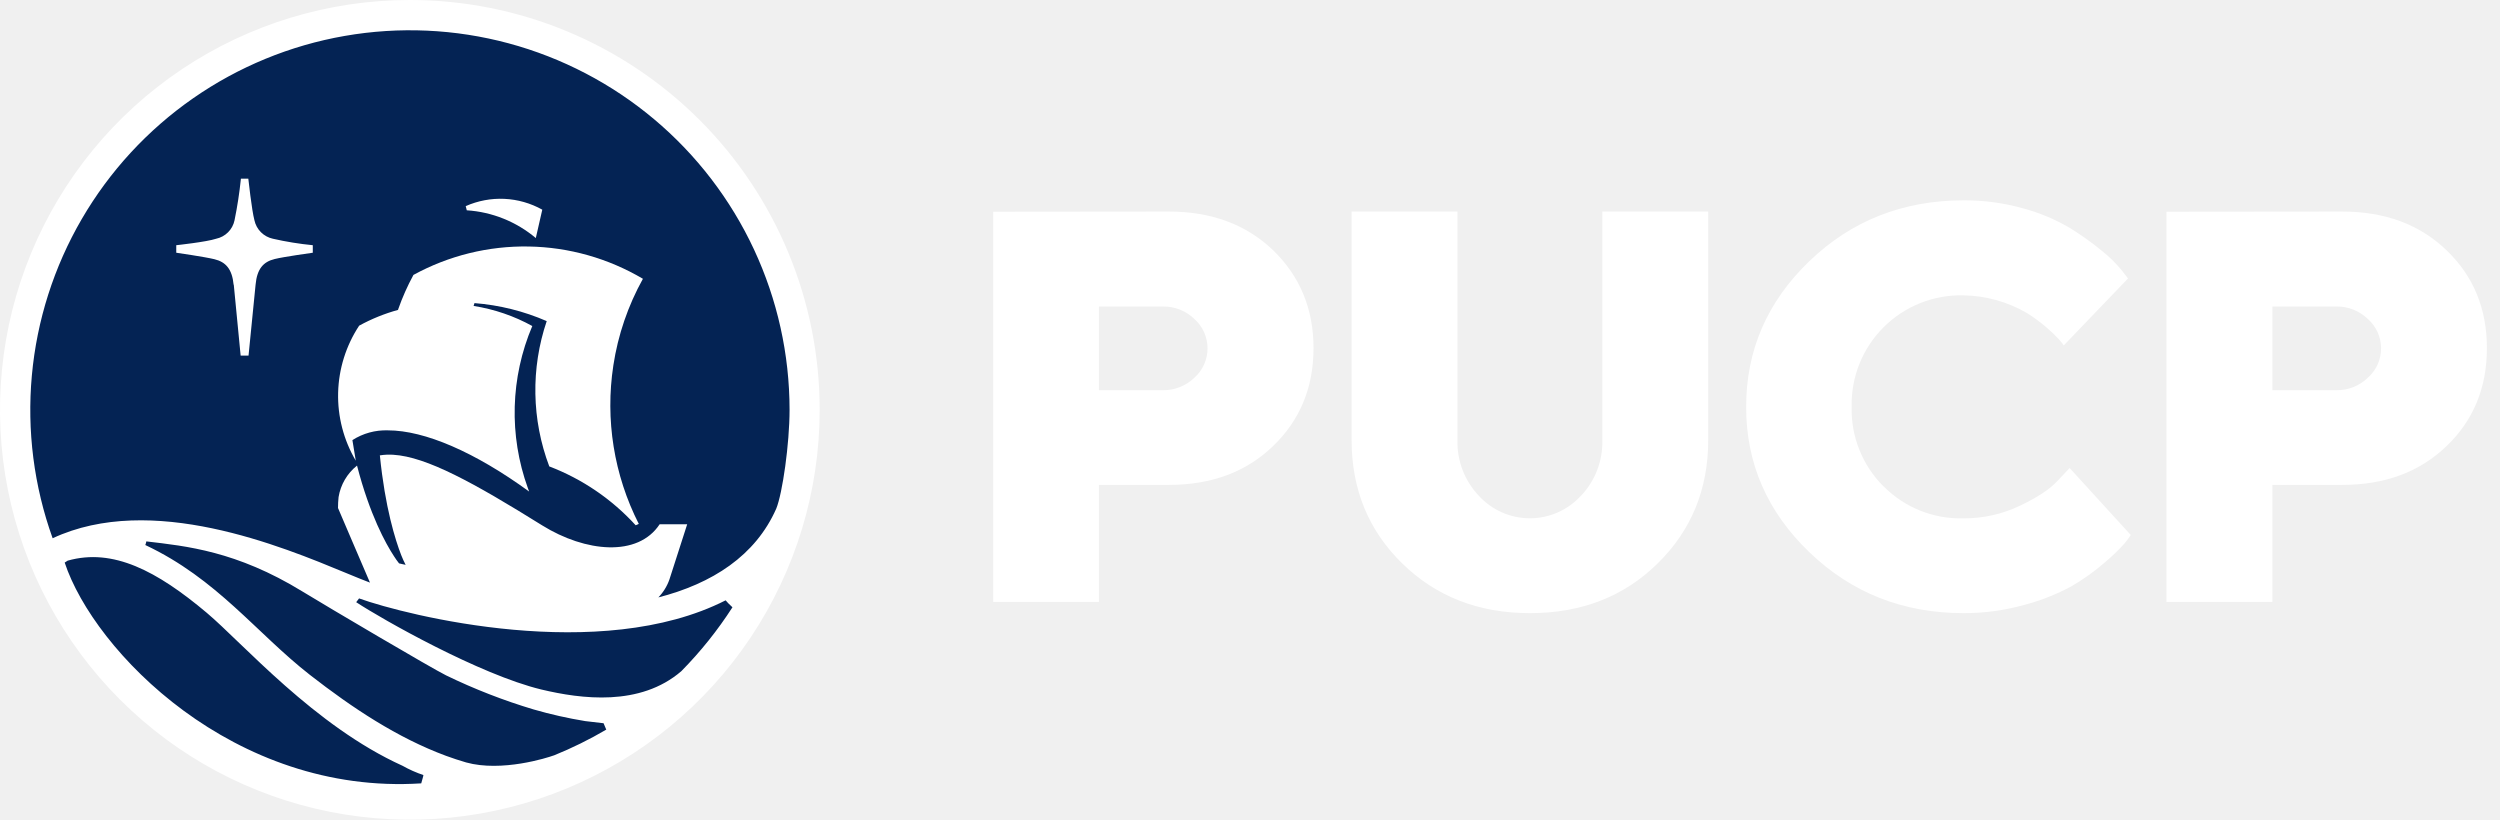
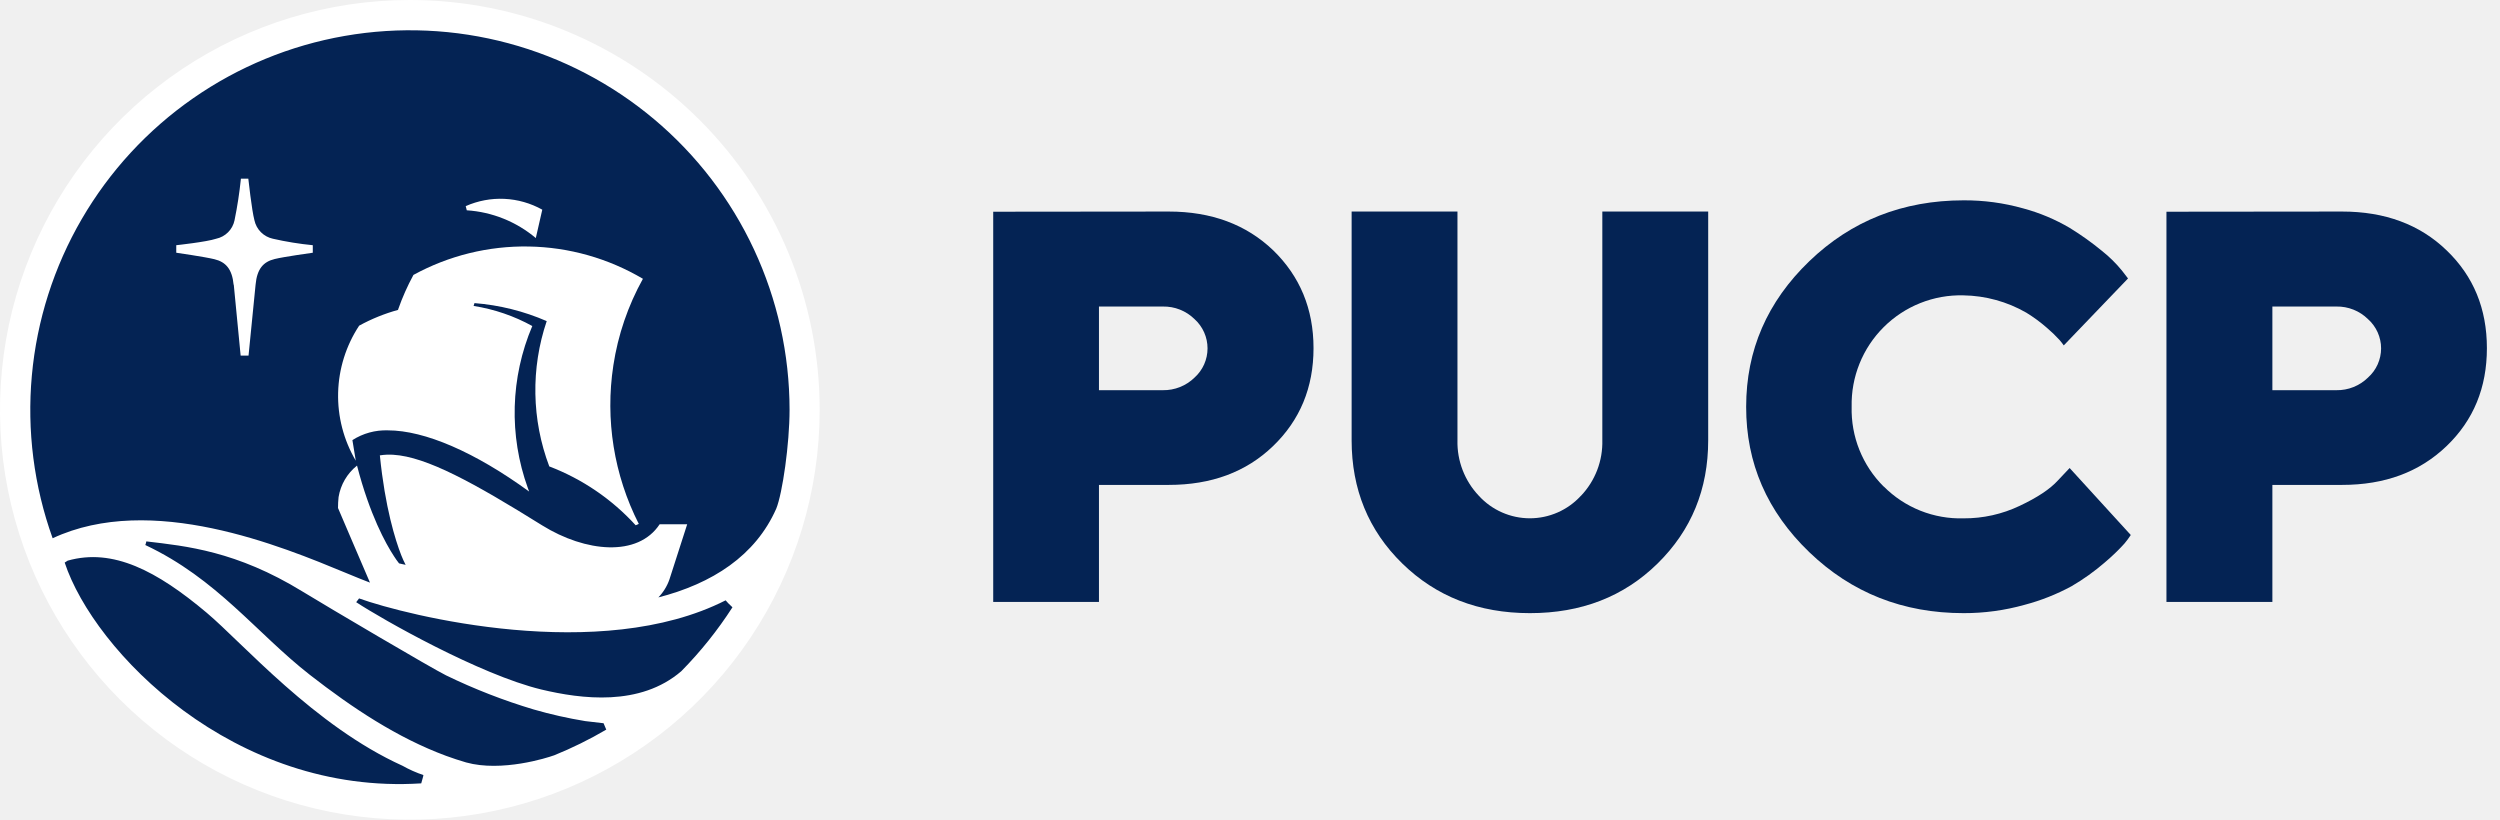
<svg xmlns="http://www.w3.org/2000/svg" width="183" height="60" viewBox="0 0 183 60" fill="none">
  <path d="M58.556 29.999C58.556 35.648 56.881 41.17 53.742 45.867C50.604 50.564 46.143 54.225 40.924 56.387C35.705 58.548 29.962 59.114 24.422 58.012C18.881 56.91 13.792 54.19 9.797 50.195C5.803 46.201 3.083 41.111 1.98 35.571C0.878 30.03 1.444 24.288 3.606 19.068C5.768 13.849 9.428 9.389 14.126 6.25C18.823 3.112 24.345 1.437 29.994 1.437C33.745 1.437 37.459 2.175 40.924 3.611C44.389 5.046 47.538 7.15 50.19 9.802C52.843 12.454 54.946 15.603 56.382 19.068C57.817 22.534 58.556 26.248 58.556 29.999" fill="#042354" />
  <path d="M29.997 7.02445e-07C24.063 0.001 18.263 1.761 13.33 5.058C8.397 8.355 4.552 13.04 2.282 18.523C0.012 24.005 -0.581 30.037 0.577 35.856C1.735 41.675 4.593 47.02 8.789 51.215C12.985 55.411 18.331 58.267 24.151 59.424C29.97 60.581 36.002 59.986 41.483 57.715C46.965 55.444 51.65 51.598 54.946 46.664C58.242 41.731 60.001 35.93 60 29.997C60 26.057 59.224 22.156 57.716 18.516C56.208 14.876 53.998 11.569 51.212 8.784C48.426 5.998 45.118 3.789 41.478 2.281C37.838 0.774 33.937 -0.001 29.997 7.02445e-07V7.02445e-07ZM30.834 57.342C17.115 58.225 6.881 47.666 4.735 41.181C4.804 41.13 4.956 41.039 4.956 41.039C8.27 40.101 11.483 41.788 15.128 44.852C17.764 47.069 23.022 53.142 29.468 56.056C29.954 56.33 30.465 56.557 30.993 56.735C30.993 56.809 30.873 57.186 30.834 57.342V57.342ZM40.526 55.3C40.078 55.466 36.725 56.534 34.119 55.81C33.619 55.664 33.145 55.508 32.655 55.329C29.085 54.008 25.797 51.824 22.684 49.4C18.763 46.339 15.904 42.376 10.636 39.896C10.671 39.811 10.696 39.721 10.711 39.63C13.632 39.974 17.306 40.334 22.129 43.291C23.992 44.43 31.636 48.939 32.655 49.438C34.719 50.44 36.861 51.274 39.059 51.931C40.302 52.291 41.566 52.576 42.843 52.785C42.843 52.785 43.869 52.911 44.181 52.941L44.378 53.408C43.147 54.132 41.863 54.764 40.539 55.3H40.526ZM49.87 49.133C46.852 51.73 42.558 51.172 39.623 50.471C35.128 49.386 27.955 45.323 26.073 44.08C26.118 44.028 26.238 43.853 26.284 43.804C29.789 45.06 43.931 48.614 53.116 43.944C53.184 44.015 53.246 44.093 53.311 44.161C53.376 44.229 53.544 44.385 53.616 44.453C52.532 46.138 51.277 47.706 49.87 49.133V49.133ZM48.153 43.772C48.535 43.388 48.826 42.923 49.004 42.411L50.302 38.377H48.286C46.693 40.795 42.863 40.428 39.688 38.458C34.693 35.346 31.23 33.434 28.78 33.288C28.454 33.268 28.128 33.283 27.806 33.333V33.333C28.189 37.163 28.942 39.539 29.367 40.63C29.463 40.874 29.571 41.114 29.692 41.347L29.211 41.24C29.077 41.069 28.951 40.891 28.835 40.708C28.241 39.799 27.066 37.689 26.134 34.08C25.414 34.654 24.933 35.475 24.784 36.384C24.756 36.651 24.741 36.918 24.742 37.186L25.758 39.562L27.082 42.648C26.611 42.473 26.014 42.223 25.326 41.941C20.623 39.993 11.084 36.027 3.853 39.4C2.483 35.586 1.964 31.519 2.332 27.483C2.699 23.448 3.945 19.542 5.982 16.038C8.019 12.535 10.797 9.52 14.122 7.204C17.447 4.887 21.238 3.326 25.23 2.63C29.222 1.933 33.318 2.118 37.23 3.171C41.143 4.225 44.778 6.121 47.881 8.728C50.984 11.334 53.479 14.587 55.192 18.26C56.904 21.932 57.793 25.935 57.796 29.987C57.796 32.493 57.277 36.115 56.822 37.231C55.303 40.675 52.145 42.723 48.14 43.745" fill="white" />
  <path d="M44.897 26.747C45.236 24.522 45.969 22.375 47.062 20.408C44.527 18.909 41.646 18.093 38.702 18.044C35.757 17.993 32.85 18.71 30.265 20.123C29.824 20.935 29.448 21.782 29.142 22.654V22.654V22.683C28.15 22.956 27.192 23.344 26.29 23.839C25.328 25.298 24.795 26.998 24.751 28.745C24.707 30.492 25.155 32.217 26.043 33.722L25.796 32.216C26.569 31.72 27.475 31.471 28.393 31.502C31.087 31.502 34.774 33.099 38.733 35.981C38.701 35.897 38.669 35.812 38.639 35.728C37.246 31.874 37.362 27.637 38.964 23.865C37.628 23.128 36.174 22.631 34.667 22.395L34.732 22.187C36.555 22.331 38.341 22.776 40.019 23.505C38.849 26.965 38.916 30.724 40.207 34.141C42.623 35.064 44.79 36.54 46.533 38.451L46.76 38.35C44.942 34.773 44.29 30.717 44.897 26.75" fill="white" />
  <path d="M17.112 20.837C17.291 22.759 17.615 26.03 17.615 26.03H18.193C18.193 26.03 18.517 22.742 18.709 20.837C18.816 19.675 19.277 19.163 20.105 18.961C20.773 18.793 22.896 18.5 22.896 18.5V17.949C21.913 17.853 20.937 17.695 19.975 17.475C19.644 17.403 19.341 17.238 19.102 17C18.862 16.761 18.697 16.458 18.625 16.128C18.427 15.388 18.177 13.08 18.177 13.08H17.635C17.53 14.103 17.374 15.12 17.167 16.128C17.098 16.459 16.934 16.762 16.696 17.001C16.457 17.24 16.154 17.405 15.823 17.475C15.116 17.712 12.902 17.949 12.902 17.949V18.5C12.902 18.5 15.009 18.805 15.694 18.974C16.521 19.175 16.992 19.688 17.102 20.85" fill="white" />
  <path d="M39.695 15.348L39.221 17.426C37.796 16.227 36.026 15.515 34.168 15.394L34.09 15.089C34.98 14.694 35.95 14.511 36.923 14.556C37.896 14.602 38.845 14.873 39.695 15.348" fill="white" />
-   <path d="M85.55 15.485C88.674 15.485 91.224 16.432 93.2 18.325C95.147 20.218 96.15 22.603 96.15 25.485C96.15 28.367 95.157 30.76 93.183 32.658C91.21 34.557 88.669 35.495 85.55 35.495H80.444V44.06H72.703V15.498L85.55 15.485ZM80.444 22.438V28.562H85.124C85.552 28.569 85.976 28.49 86.374 28.332C86.771 28.174 87.133 27.939 87.439 27.64C87.739 27.37 87.979 27.04 88.143 26.672C88.307 26.303 88.392 25.904 88.392 25.5C88.392 25.096 88.307 24.697 88.143 24.328C87.979 23.959 87.739 23.629 87.439 23.359C87.134 23.059 86.772 22.823 86.374 22.665C85.977 22.507 85.552 22.43 85.124 22.438H80.444Z" fill="white" />
-   <path d="M115.725 36.294C116.241 35.752 116.644 35.114 116.913 34.416C117.181 33.718 117.309 32.974 117.29 32.227V15.485H125.04V32.227C125.04 35.816 123.81 38.815 121.337 41.246C118.864 43.678 115.748 44.882 111.989 44.882C108.231 44.882 105.118 43.664 102.645 41.246C100.172 38.828 98.939 35.816 98.939 32.227V15.485H106.686V32.227C106.649 33.736 107.213 35.199 108.254 36.294C108.727 36.812 109.304 37.226 109.947 37.509C110.589 37.792 111.284 37.939 111.986 37.939C112.688 37.939 113.383 37.792 114.026 37.509C114.668 37.226 115.245 36.812 115.719 36.294" fill="white" />
-   <path d="M137.894 35.615C138.657 36.382 139.569 36.983 140.574 37.384C141.579 37.784 142.655 37.974 143.736 37.943C145.156 37.951 146.56 37.638 147.842 37.027C149.14 36.414 150.059 35.804 150.633 35.174L151.497 34.259L155.973 39.163C155.83 39.382 155.674 39.592 155.505 39.792C155.061 40.282 154.583 40.74 154.077 41.166C153.32 41.822 152.502 42.407 151.636 42.912C150.547 43.502 149.391 43.96 148.193 44.275C146.742 44.681 145.243 44.886 143.736 44.882C139.3 44.882 135.537 43.395 132.444 40.422C129.352 37.449 127.811 33.899 127.819 29.773C127.819 25.638 129.36 22.087 132.441 19.121C135.522 16.154 139.286 14.669 143.733 14.664C145.21 14.656 146.68 14.854 148.102 15.255C149.299 15.577 150.448 16.06 151.516 16.69C152.337 17.195 153.122 17.755 153.866 18.368C154.401 18.791 154.888 19.271 155.32 19.799L155.771 20.383L151.068 25.284C150.99 25.171 150.89 25.038 150.744 24.872C150.458 24.561 150.154 24.269 149.832 23.996C149.363 23.585 148.86 23.215 148.329 22.889C146.926 22.082 145.341 21.645 143.723 21.62C142.644 21.592 141.57 21.784 140.567 22.184C139.563 22.584 138.652 23.183 137.887 23.945C137.122 24.707 136.519 25.617 136.116 26.618C135.713 27.62 135.517 28.693 135.541 29.773C135.513 30.855 135.706 31.932 136.109 32.936C136.512 33.941 137.116 34.853 137.884 35.615" fill="white" />
-   <path d="M171.437 15.485C174.579 15.485 177.13 16.432 179.09 18.325C181.064 20.218 182.041 22.603 182.041 25.485C182.041 28.367 181.067 30.76 179.084 32.658C177.101 34.557 174.572 35.495 171.437 35.495H166.338V44.06H158.584V15.498L171.437 15.485ZM166.338 22.438V28.562H171.025C171.452 28.569 171.876 28.491 172.273 28.333C172.669 28.175 173.031 27.939 173.336 27.64C173.638 27.372 173.879 27.042 174.045 26.673C174.21 26.304 174.296 25.904 174.296 25.5C174.296 25.096 174.21 24.696 174.045 24.327C173.879 23.958 173.638 23.628 173.336 23.359C173.031 23.06 172.67 22.824 172.273 22.666C171.876 22.508 171.452 22.43 171.025 22.438H166.338Z" fill="white" />
+   <path d="M85.55 15.485C88.674 15.485 91.224 16.432 93.2 18.325C95.147 20.218 96.15 22.603 96.15 25.485C96.15 28.367 95.157 30.76 93.183 32.658C91.21 34.557 88.669 35.495 85.55 35.495H80.444V44.06H72.703V15.498L85.55 15.485ZM80.444 22.438V28.562H85.124C85.552 28.569 85.976 28.49 86.374 28.332C86.771 28.174 87.133 27.939 87.439 27.64C87.739 27.37 87.979 27.04 88.143 26.672C88.307 26.303 88.392 25.904 88.392 25.5C88.392 25.096 88.307 24.697 88.143 24.328C87.979 23.959 87.739 23.629 87.439 23.359C87.134 23.059 86.772 22.823 86.374 22.665C85.977 22.507 85.552 22.43 85.124 22.438H80.444Z" fill="#042354" />
+   <path d="M115.725 36.294C116.241 35.752 116.644 35.114 116.913 34.416C117.181 33.718 117.309 32.974 117.29 32.227V15.485H125.04V32.227C125.04 35.816 123.81 38.815 121.337 41.246C118.864 43.678 115.748 44.882 111.989 44.882C108.231 44.882 105.118 43.664 102.645 41.246C100.172 38.828 98.939 35.816 98.939 32.227V15.485H106.686V32.227C106.649 33.736 107.213 35.199 108.254 36.294C108.727 36.812 109.304 37.226 109.947 37.509C110.589 37.792 111.284 37.939 111.986 37.939C112.688 37.939 113.383 37.792 114.026 37.509C114.668 37.226 115.245 36.812 115.719 36.294" fill="#042354" />
+   <path d="M137.894 35.615C138.657 36.382 139.569 36.983 140.574 37.384C141.579 37.784 142.655 37.974 143.736 37.943C145.156 37.951 146.56 37.638 147.842 37.027C149.14 36.414 150.059 35.804 150.633 35.174L151.497 34.259L155.973 39.163C155.83 39.382 155.674 39.592 155.505 39.792C155.061 40.282 154.583 40.74 154.077 41.166C153.32 41.822 152.502 42.407 151.636 42.912C150.547 43.502 149.391 43.96 148.193 44.275C146.742 44.681 145.243 44.886 143.736 44.882C139.3 44.882 135.537 43.395 132.444 40.422C129.352 37.449 127.811 33.899 127.819 29.773C127.819 25.638 129.36 22.087 132.441 19.121C135.522 16.154 139.286 14.669 143.733 14.664C145.21 14.656 146.68 14.854 148.102 15.255C149.299 15.577 150.448 16.06 151.516 16.69C152.337 17.195 153.122 17.755 153.866 18.368C154.401 18.791 154.888 19.271 155.32 19.799L155.771 20.383L151.068 25.284C150.99 25.171 150.89 25.038 150.744 24.872C150.458 24.561 150.154 24.269 149.832 23.996C149.363 23.585 148.86 23.215 148.329 22.889C146.926 22.082 145.341 21.645 143.723 21.62C142.644 21.592 141.57 21.784 140.567 22.184C139.563 22.584 138.652 23.183 137.887 23.945C137.122 24.707 136.519 25.617 136.116 26.618C135.713 27.62 135.517 28.693 135.541 29.773C135.513 30.855 135.706 31.932 136.109 32.936C136.512 33.941 137.116 34.853 137.884 35.615" fill="#042354" />
+   <path d="M171.437 15.485C174.579 15.485 177.13 16.432 179.09 18.325C181.064 20.218 182.041 22.603 182.041 25.485C182.041 28.367 181.067 30.76 179.084 32.658C177.101 34.557 174.572 35.495 171.437 35.495H166.338V44.06H158.584V15.498L171.437 15.485ZM166.338 22.438V28.562H171.025C171.452 28.569 171.876 28.491 172.273 28.333C172.669 28.175 173.031 27.939 173.336 27.64C173.638 27.372 173.879 27.042 174.045 26.673C174.21 26.304 174.296 25.904 174.296 25.5C174.296 25.096 174.21 24.696 174.045 24.327C173.879 23.958 173.638 23.628 173.336 23.359C173.031 23.06 172.67 22.824 172.273 22.666C171.876 22.508 171.452 22.43 171.025 22.438H166.338Z" fill="#042354" />
</svg>
